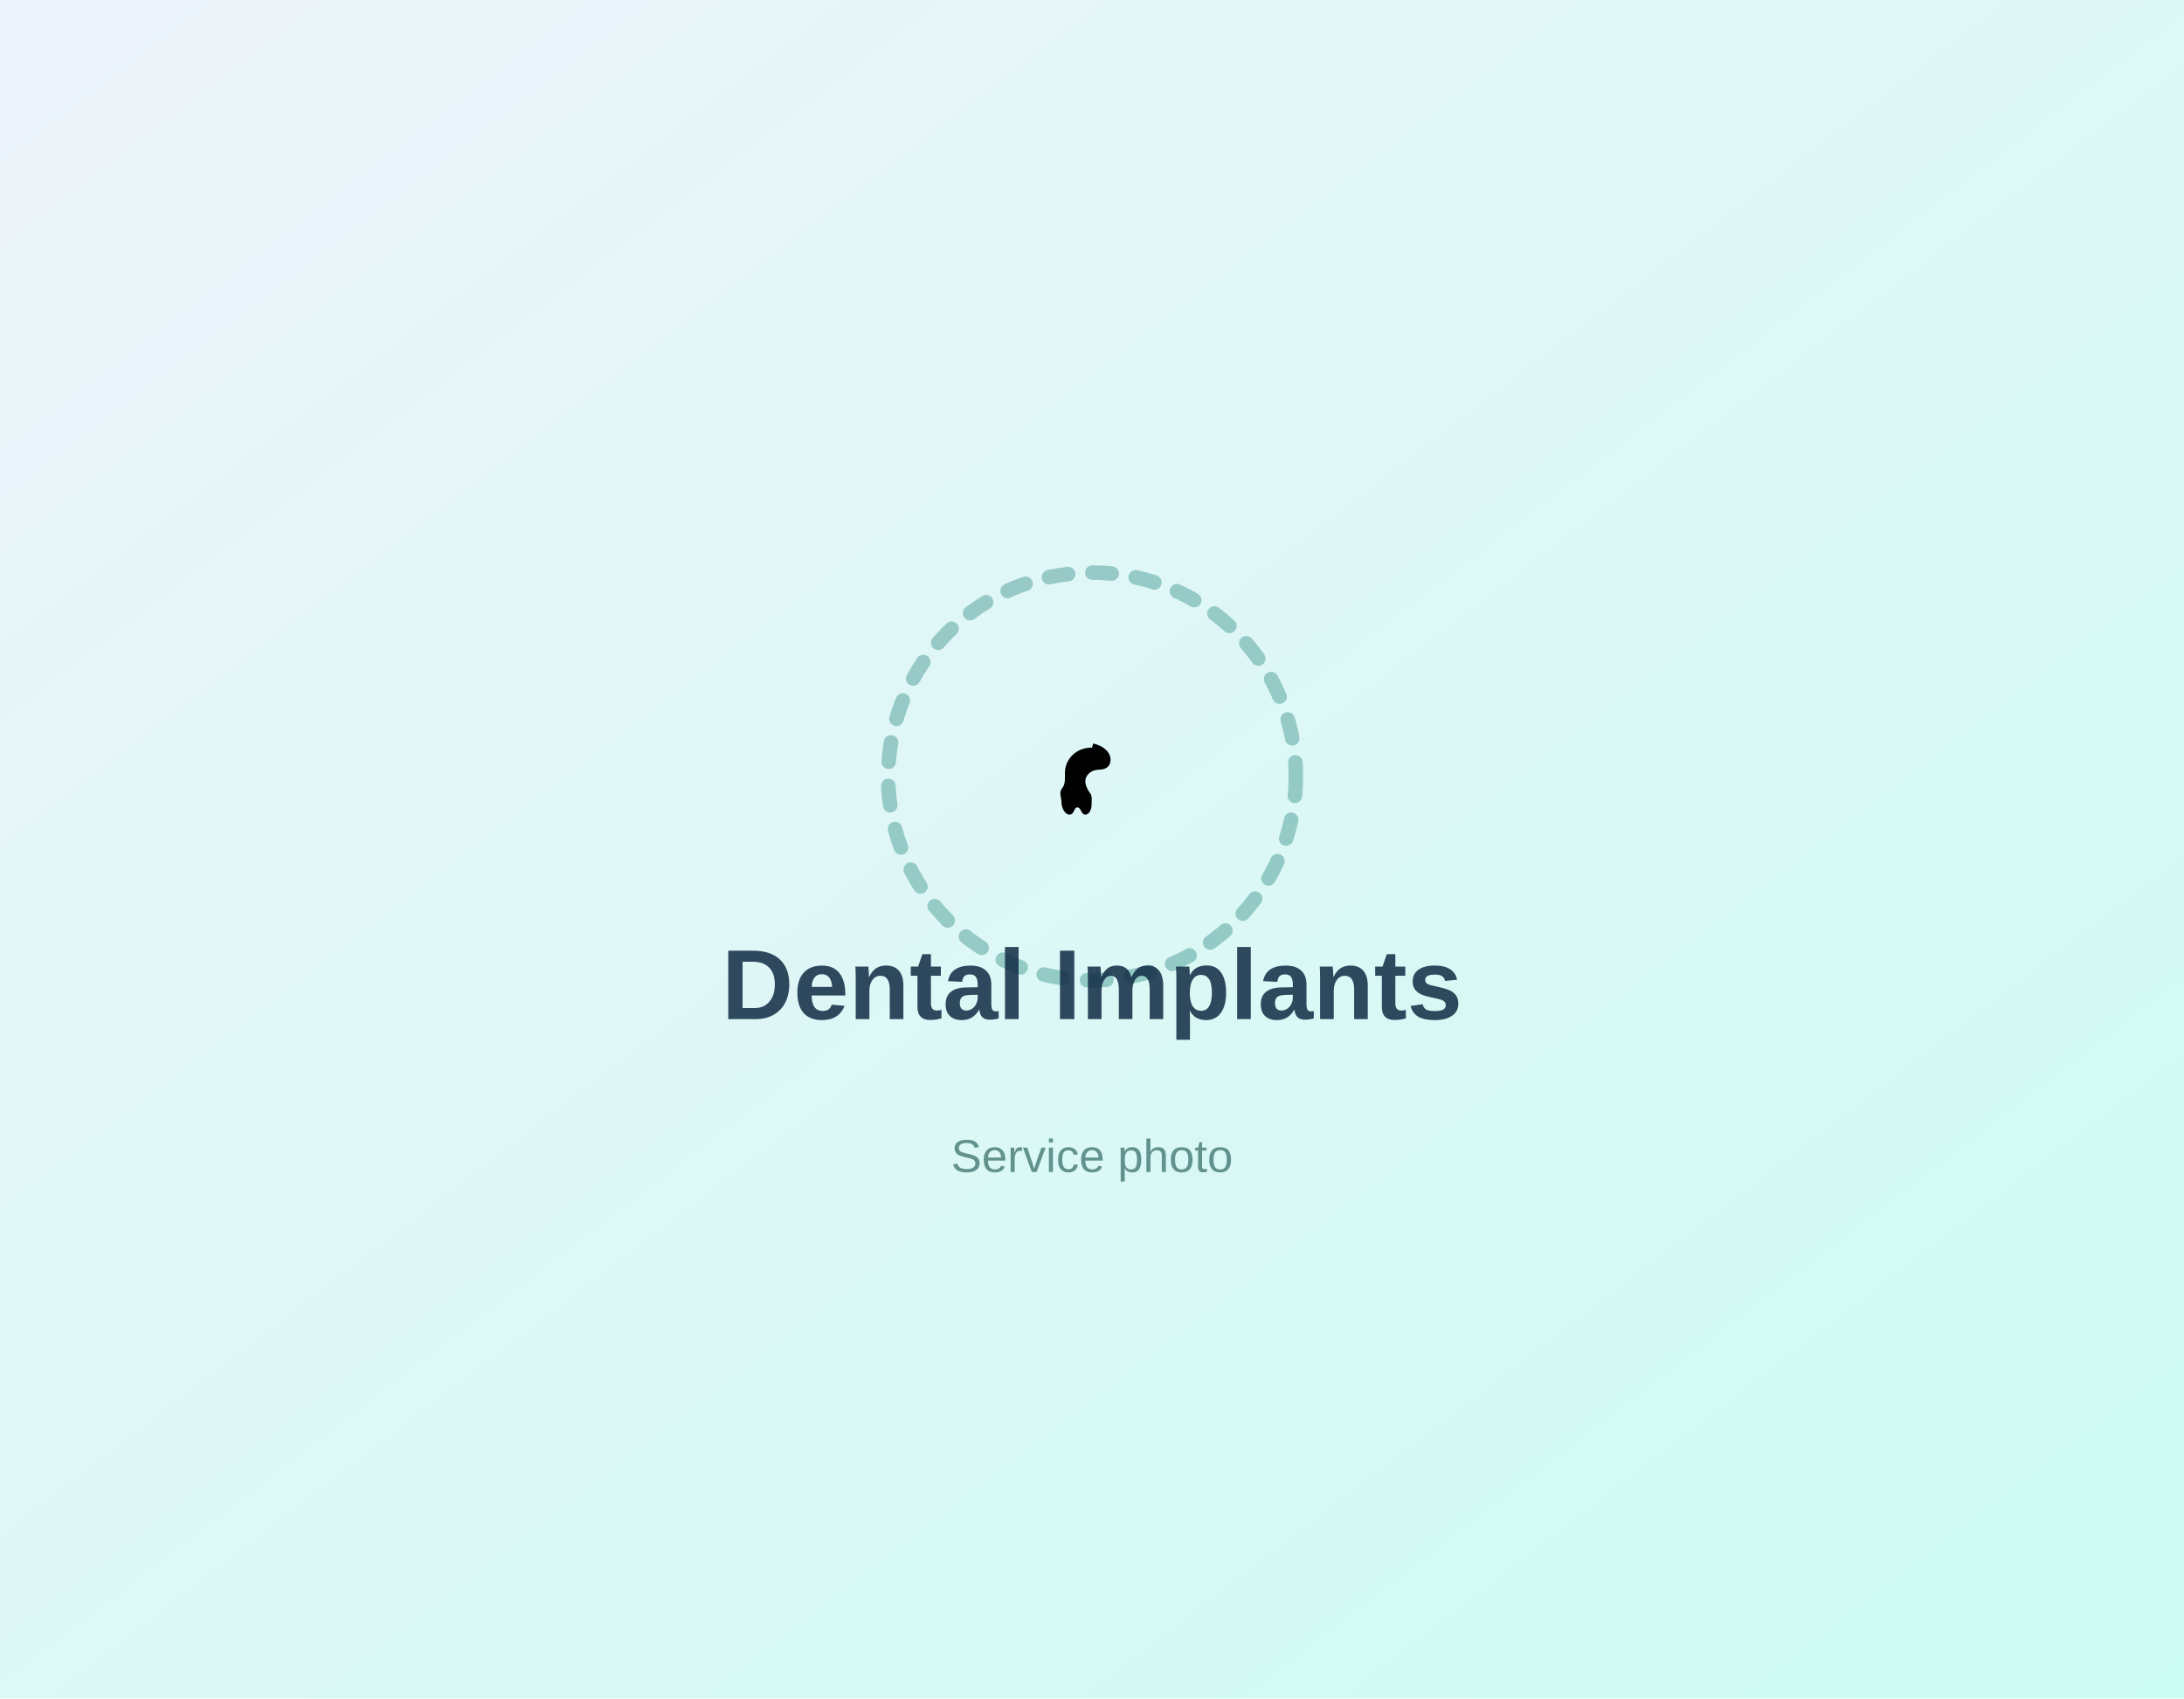
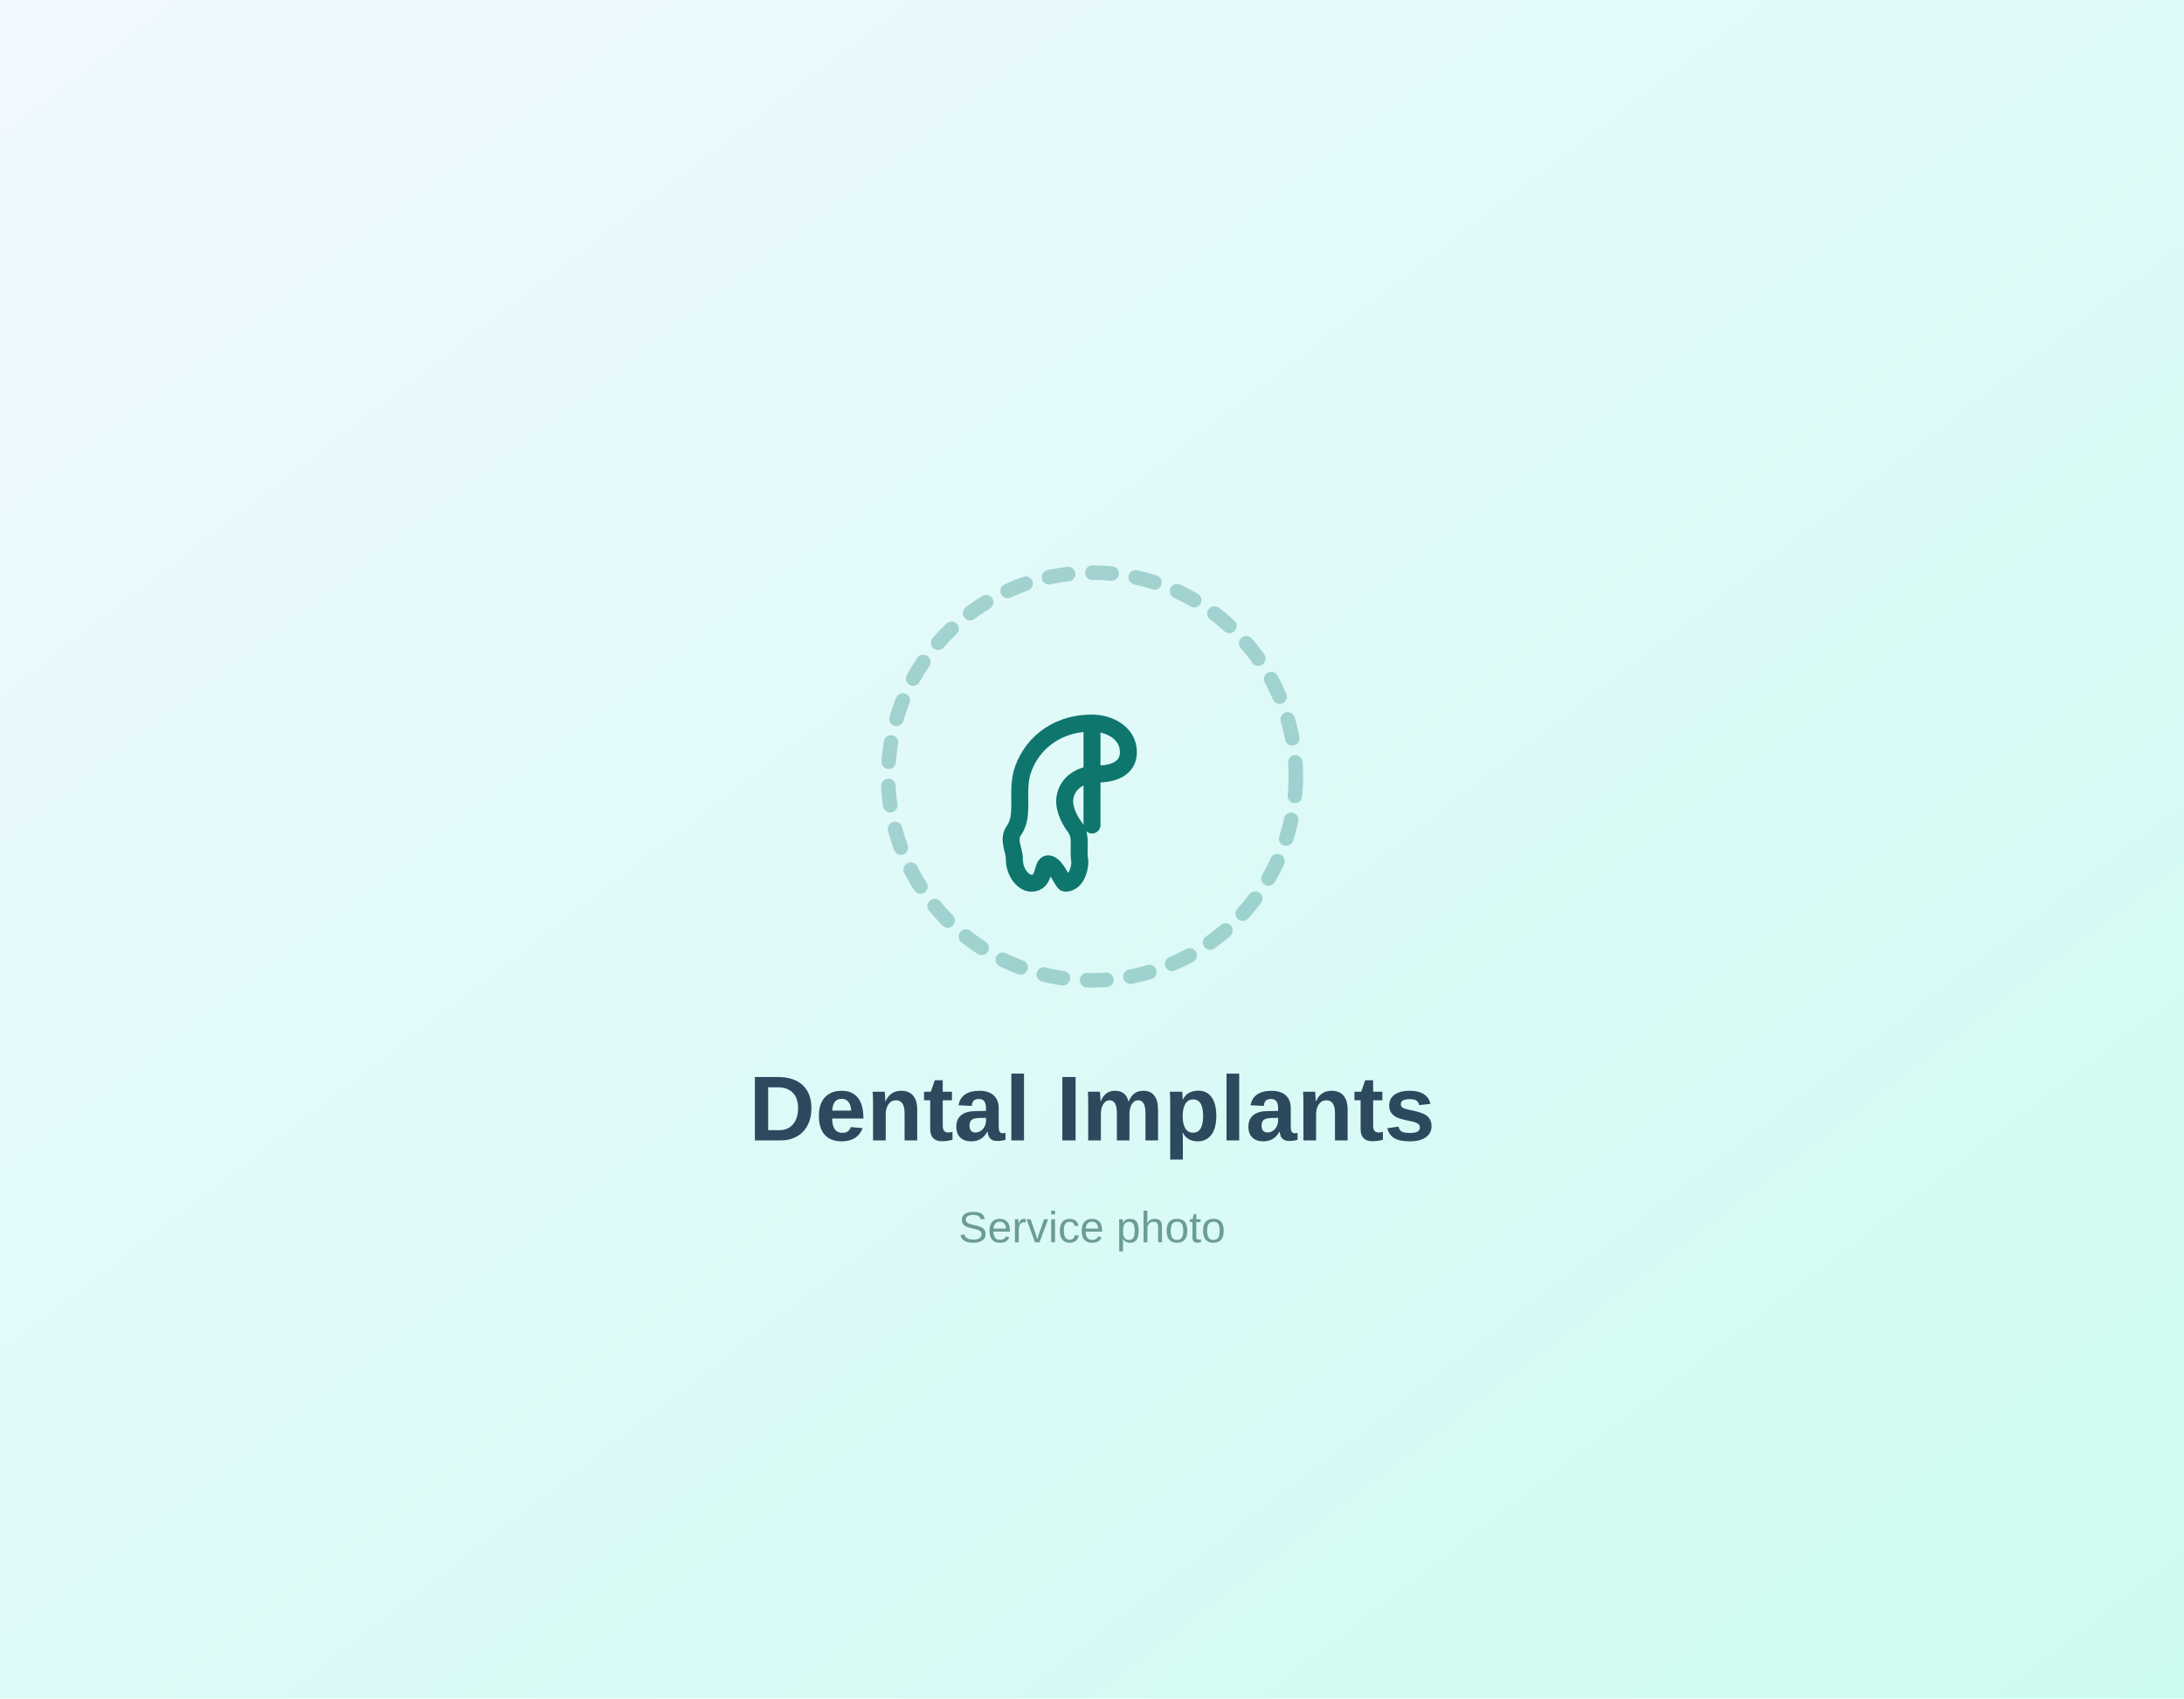
- <svg xmlns="http://www.w3.org/2000/svg" width="900" height="700" viewBox="0 0 900 700" role="img" aria-label="Dental Implants placeholder">
+ <svg xmlns="http://www.w3.org/2000/svg" width="900" height="700" viewBox="0 0 900 700" role="img" aria-label="Dental Implants">
  <defs>
    <linearGradient id="g" x1="0" y1="0" x2="1" y2="1">
-       <stop offset="0" stop-color="#eef4fb" />
+       <stop offset="0" stop-color="#f0f9ff" />
      <stop offset="1" stop-color="#ccfbf1" />
    </linearGradient>
  </defs>
  <rect width="900" height="700" fill="url(#g)" />
  <g transform="translate(450 320)" fill="none" stroke="#0f766e" stroke-width="6" stroke-linecap="round">
-     <circle r="84" opacity="0.35" fill="none" stroke-dasharray="8 10" />
+     <circle r="84" opacity="0.30" fill="none" stroke-dasharray="8 10" />
  </g>
-   <g transform="translate(450 320) scale(0.85)">
-     <path transform="translate(-32,-32)" d="M32 18c-7 0-11.5 4.4-12.8 9.4-.9 4.1.6 7.5-1.7 10.3-1.7 2.1-.3 4.5-.3 6.7 0 3 1.8 6.1 3.8 6.1 2.7 0 2-3.5 3.9-3.5s1.7 3.5 3.9 3.5c1.7 0 3-2.3 3-4.9 0-1.9.5-4-.9-5.8-1.4-1.9-2.5-4.5-2-6.6.5-2.2 2.9-4.5 6.6-4.5 3.2 0 5.5-1.6 5.5-4.8 0-3.6-3.3-6.7-8.4-7.9z" />
+   <g transform="translate(450 320)">
+     <g stroke="#0f766e" stroke-width="7" stroke-linecap="round" stroke-linejoin="round" fill="none">
+       <path d="M0-22c-16 0-26 10-29 21-2 9 1 17-3 23-3 4 0 8 0 12 0 6 4 10 7 10 6 0 4-8 7-8s6 8 7 8c4 0 6-5 6-9-1-5 1-10-2-14-3-4-5-9-4-13 1-5 6-9 13-9 8 0 13-3 13-9 0-8-8-12-15-12zM0-22v42" />
+     </g>
  </g>
-   <text x="50%" y="420" text-anchor="middle" font-family="Segoe UI, Arial, sans-serif" font-size="41" font-weight="700" fill="#0f2a43" opacity="0.85">Dental Implants</text>
-   <text x="50%" y="483" text-anchor="middle" font-family="Segoe UI, Arial, sans-serif" font-size="19" fill="#134e4a" opacity="0.6">Service photo</text>
+   <text x="50%" y="470" text-anchor="middle" font-family="Segoe UI, Arial, sans-serif" font-size="38" font-weight="700" fill="#0f2a43" opacity="0.85">Dental Implants</text>
+   <text x="50%" y="512" text-anchor="middle" font-family="Segoe UI, Arial, sans-serif" font-size="18" fill="#134e4a" opacity="0.55">Service photo</text>
</svg>
